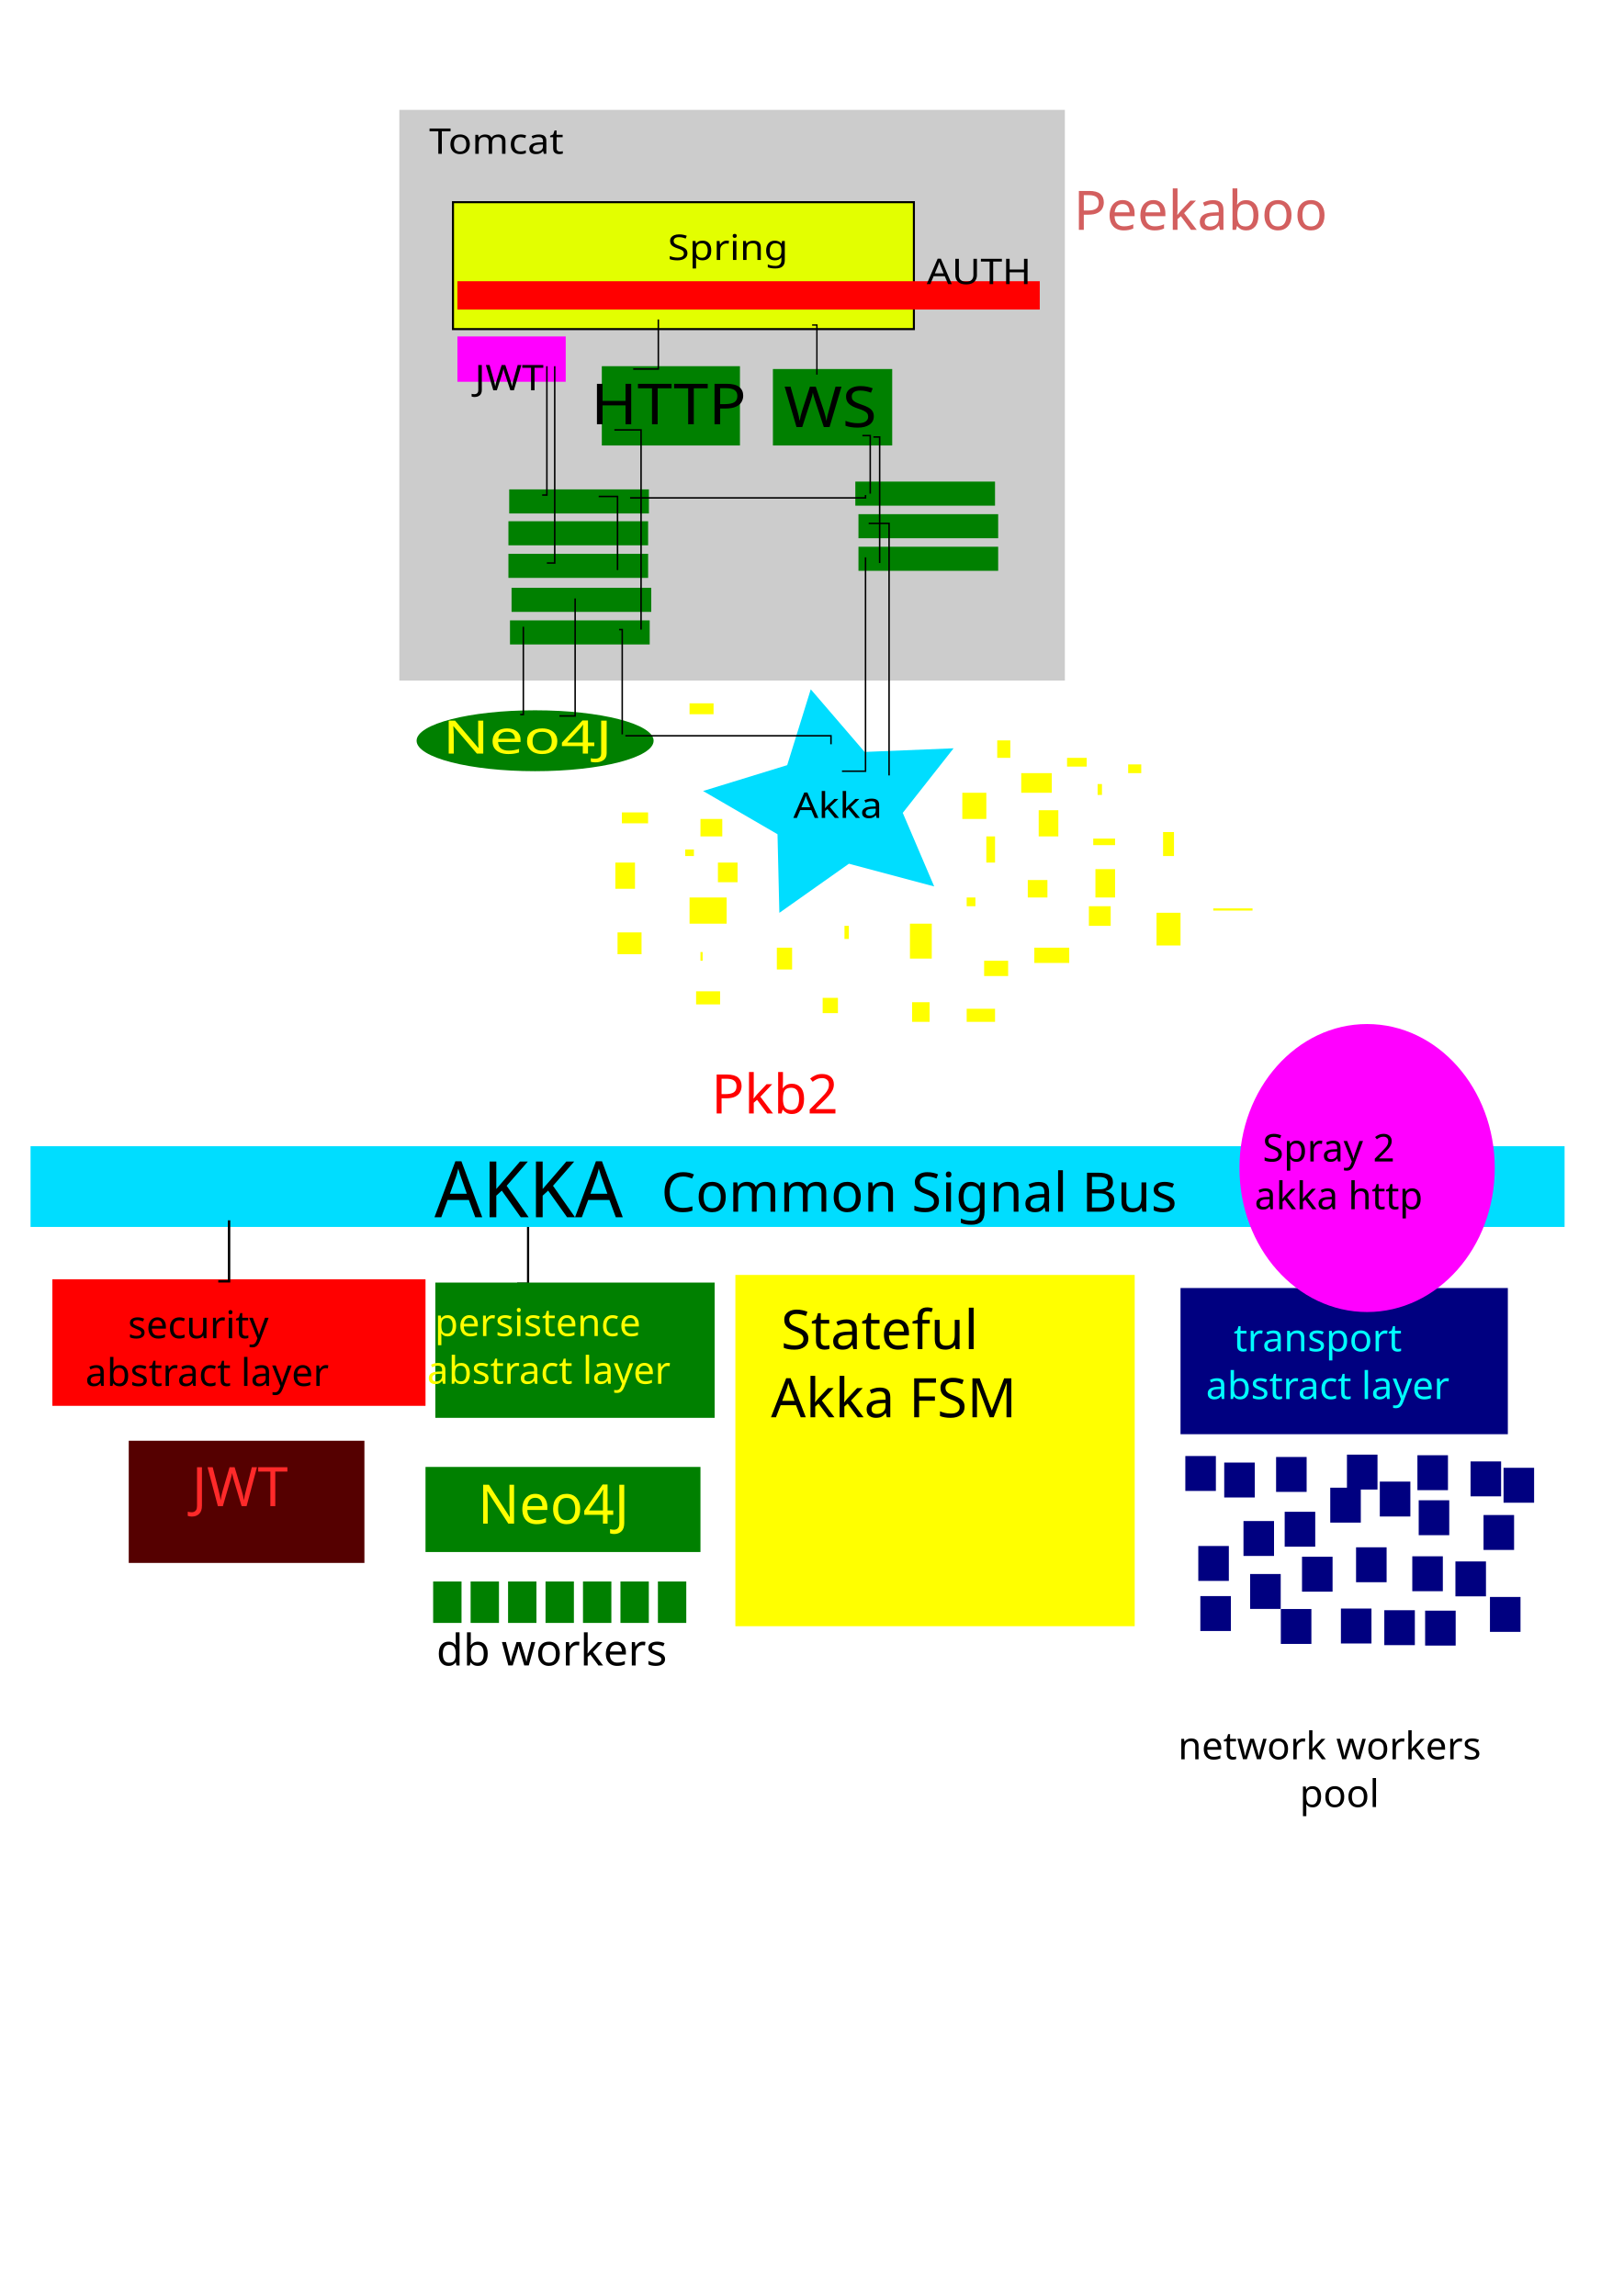
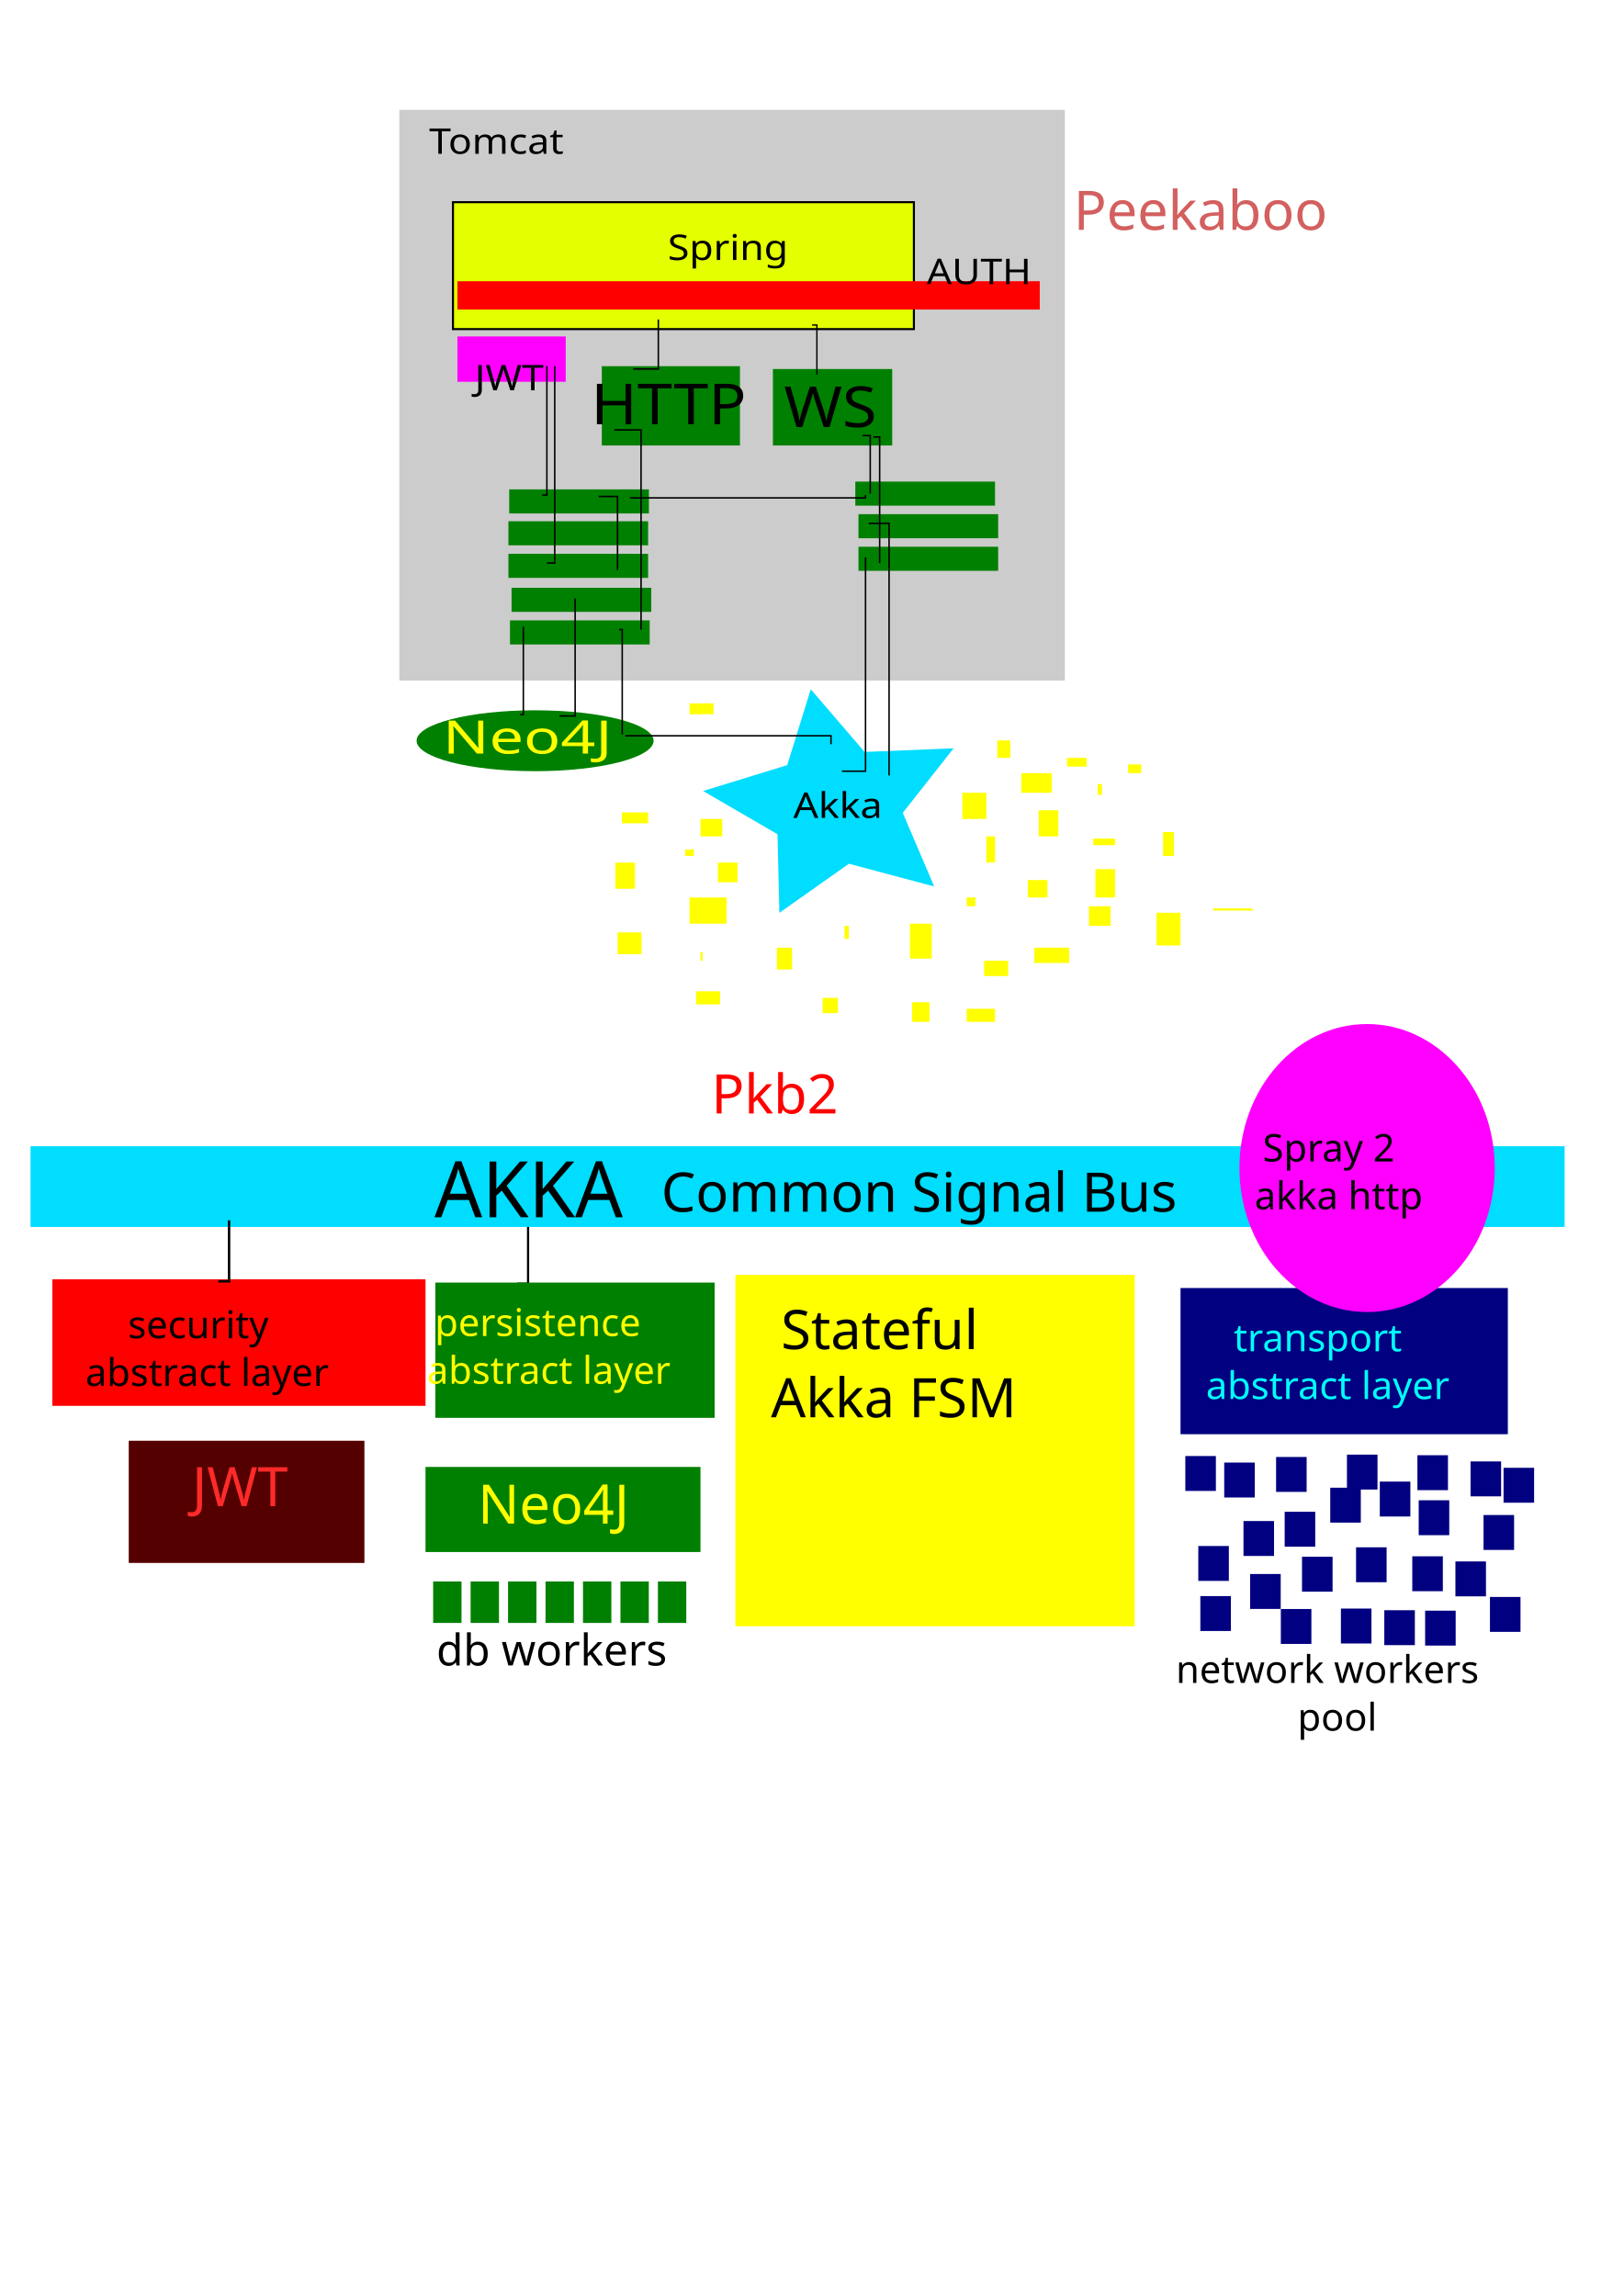
<svg xmlns="http://www.w3.org/2000/svg" width="210mm" height="297mm" viewBox="0 0 744.094 1052.362" id="svg2" version="1.1">
  <defs id="defs4" />
  <g id="layer1">
    <rect style="fill:#cccccc;fill-opacity:1" id="rect4170" width="305" height="261.568" x="183" y="50.362" />
    <rect style="fill:#e3ff00;fill-opacity:1;fill-rule:evenodd;stroke:#000000;stroke-width:0.936px;stroke-linecap:butt;stroke-linejoin:miter;stroke-opacity:1" id="rect3336" width="211.22" height="58.175" x="207.59" y="92.67" />
    <rect style="fill:#008000;fill-opacity:1" id="rect4138" width="63.302" height="36.347" x="275.795" y="167.841" />
    <rect style="fill:#008000;fill-opacity:1" id="rect4140" width="54.67" height="35.049" x="354.203" y="169.139" />
    <path style="fill:none;fill-rule:evenodd;stroke:#000000;stroke-width:0.683px;stroke-linecap:butt;stroke-linejoin:miter;stroke-opacity:1" d="m 301.691,146.422 0,22.717 -11.509,0" id="path4142" />
    <path style="fill:none;fill-rule:evenodd;stroke:#000000;stroke-width:0.621px;stroke-linecap:butt;stroke-linejoin:miter;stroke-opacity:1" d="m 372.167,148.973 2.191,0 0,22.746" id="path4144" />
    <text xml:space="preserve" style="font-style:normal;font-weight:normal;font-size:27.332px;line-height:125%;font-family:sans-serif;letter-spacing:0px;word-spacing:0px;fill:#000000;fill-opacity:1;stroke:none;stroke-width:1px;stroke-linecap:butt;stroke-linejoin:miter;stroke-opacity:1" x="257.191" y="204.71" id="text4146" transform="scale(1.052755,0.9498891)">
      <tspan id="tspan4148" x="257.191" y="204.71">HTTP</tspan>
    </text>
    <text xml:space="preserve" style="font-style:normal;font-weight:normal;font-size:27.332px;line-height:125%;font-family:sans-serif;letter-spacing:0px;word-spacing:0px;fill:#000000;fill-opacity:1;stroke:none;stroke-width:1px;stroke-linecap:butt;stroke-linejoin:miter;stroke-opacity:1" x="341.236" y="206.077" id="text4150" transform="scale(1.052755,0.9498891)">
      <tspan id="tspan4152" x="341.236" y="206.077">WS</tspan>
    </text>
    <rect style="fill:#ff0000;fill-opacity:1" id="rect4154" width="266.875" height="12.981" x="209.616" y="128.898" />
    <text xml:space="preserve" style="font-style:normal;font-weight:normal;font-size:17.082px;line-height:125%;font-family:sans-serif;letter-spacing:0px;word-spacing:0px;fill:#000000;fill-opacity:1;stroke:none;stroke-width:1px;stroke-linecap:butt;stroke-linejoin:miter;stroke-opacity:1" x="403.416" y="137.064" id="text4156" transform="scale(1.052755,0.9498891)">
      <tspan id="tspan4158" x="403.416" y="137.064">AUTH</tspan>
    </text>
    <text xml:space="preserve" style="font-style:normal;font-weight:normal;font-size:17.082px;line-height:125%;font-family:sans-serif;letter-spacing:0px;word-spacing:0px;fill:#000000;fill-opacity:1;stroke:none;stroke-width:1px;stroke-linecap:butt;stroke-linejoin:miter;stroke-opacity:1" x="290.673" y="125.448" id="text4160" transform="scale(1.052755,0.9498891)">
      <tspan id="tspan4162" x="290.673" y="125.448">Spring</tspan>
    </text>
    <rect style="fill:#ff00ff;fill-opacity:1" id="rect4164" width="49.634" height="20.77" x="209.616" y="154.211" />
    <text xml:space="preserve" style="font-style:normal;font-weight:normal;font-size:17.082px;line-height:125%;font-family:sans-serif;letter-spacing:0px;word-spacing:0px;fill:#000000;fill-opacity:1;stroke:none;stroke-width:1px;stroke-linecap:butt;stroke-linejoin:miter;stroke-opacity:1" x="206.628" y="188.311" id="text4166" transform="scale(1.052755,0.9498891)">
      <tspan id="tspan4168" x="206.628" y="188.311">JWT</tspan>
    </text>
    <text xml:space="preserve" style="font-style:normal;font-weight:normal;font-size:17.082px;line-height:125%;font-family:sans-serif;letter-spacing:0px;word-spacing:0px;fill:#000000;fill-opacity:1;stroke:none;stroke-width:1px;stroke-linecap:butt;stroke-linejoin:miter;stroke-opacity:1" x="186.812" y="74.201" id="text4172" transform="scale(1.052755,0.9498891)">
      <tspan id="tspan4174" x="186.812" y="74.201">Tomcat</tspan>
    </text>
    <rect style="fill:#008000;fill-opacity:1" id="rect4176" width="64.021" height="11.034" x="233.354" y="224.308" />
    <rect style="fill:#008000;fill-opacity:1" id="rect4176-3" width="64.021" height="11.034" x="232.994" y="238.912" />
    <rect style="fill:#008000;fill-opacity:1" id="rect4176-6" width="64.021" height="11.034" x="234.433" y="269.417" />
    <rect style="fill:#008000;fill-opacity:1" id="rect4176-7" width="64.021" height="11.034" x="233.713" y="284.346" />
    <rect style="fill:#008000;fill-opacity:1" id="rect4176-5" width="64.021" height="11.034" x="393.407" y="250.595" />
    <rect style="fill:#008000;fill-opacity:1" id="rect4176-35" width="64.021" height="11.034" x="393.407" y="235.667" />
    <rect style="fill:#008000;fill-opacity:1" id="rect4176-62" width="64.021" height="11.034" x="391.968" y="220.738" />
    <rect style="fill:#008000;fill-opacity:1" id="rect4176-1" width="64.021" height="11.034" x="232.994" y="253.84" />
    <ellipse style="fill:#008000;fill-opacity:1" id="path4235" cx="245.223" cy="339.515" rx="54.31" ry="13.955" />
    <text xml:space="preserve" style="font-style:normal;font-weight:normal;font-size:24.329px;line-height:125%;font-family:sans-serif;letter-spacing:0px;word-spacing:0px;fill:#ffff00;fill-opacity:1;stroke:none;stroke-width:1px;stroke-linecap:butt;stroke-linejoin:miter;stroke-opacity:1" x="176.341" y="397.449" id="text4237" transform="scale(1.150674,0.8690556)">
      <tspan id="tspan4239" x="176.341" y="397.449">Neo4J</tspan>
    </text>
    <path style="fill:#00ddff;fill-opacity:1" id="path4260" d="m 382,575.362 -40.03,-12.087 -32.651,26.123 -0.874,-41.806 L 273.51,524.613 313,510.862 l 11.06,-40.326 25.28,33.308 41.77,-1.943 -23.865,34.336 z" transform="matrix(0.9762472,0,0,0.8620138,55.18594,-89.67112)" />
    <text xml:space="preserve" style="font-style:normal;font-weight:normal;font-size:17.082px;line-height:125%;font-family:sans-serif;letter-spacing:0px;word-spacing:0px;fill:#000000;fill-opacity:1;stroke:none;stroke-width:1px;stroke-linecap:butt;stroke-linejoin:miter;stroke-opacity:1" x="345.336" y="394.665" id="text4264" transform="scale(1.052755,0.9498891)">
      <tspan id="tspan4266" x="345.336" y="394.665">Akka</tspan>
    </text>
    <path style="fill:none;fill-rule:evenodd;stroke:#000000;stroke-width:0.683px;stroke-linecap:butt;stroke-linejoin:miter;stroke-opacity:1" d="m 238.389,327.508 1.439,0 0,-40.241" id="path4276" />
    <path style="fill:none;fill-rule:evenodd;stroke:#000000;stroke-width:0.683px;stroke-linecap:butt;stroke-linejoin:miter;stroke-opacity:1" d="m 256.373,328.157 7.193,0 0,-53.871" id="path4278" />
    <path style="fill:none;fill-rule:evenodd;stroke:#000000;stroke-width:0.683px;stroke-linecap:butt;stroke-linejoin:miter;stroke-opacity:1" d="m 286.585,337.243 94.233,0 0,3.894" id="path4280" />
    <path style="fill:none;fill-rule:evenodd;stroke:#000000;stroke-width:0.683px;stroke-linecap:butt;stroke-linejoin:miter;stroke-opacity:1" d="m 398.083,239.886 9.351,0 0,115.531" id="path4282" />
    <path style="fill:none;fill-rule:evenodd;stroke:#000000;stroke-width:0.683px;stroke-linecap:butt;stroke-linejoin:miter;stroke-opacity:1" d="m 288.743,228.203 107.901,0 0,-1.298" id="path4284" />
    <path style="fill:none;fill-rule:evenodd;stroke:#000000;stroke-width:0.683px;stroke-linecap:butt;stroke-linejoin:miter;stroke-opacity:1" d="m 396.644,255.463 0,98.007 -10.79,0" id="path4286" />
    <path style="fill:none;fill-rule:evenodd;stroke:#000000;stroke-width:0.683px;stroke-linecap:butt;stroke-linejoin:miter;stroke-opacity:1" d="m 274.356,227.554 8.632,0 0,33.751" id="path4288" />
    <path style="fill:none;fill-rule:evenodd;stroke:#000000;stroke-width:0.683px;stroke-linecap:butt;stroke-linejoin:miter;stroke-opacity:1" d="m 283.708,288.564 1.439,0 0,48.03" id="path4290" />
    <path style="fill:none;fill-rule:evenodd;stroke:#000000;stroke-width:0.683px;stroke-linecap:butt;stroke-linejoin:miter;stroke-opacity:1" d="m 250.618,167.841 0,59.064 -2.158,0" id="path4292" />
    <path style="fill:none;fill-rule:evenodd;stroke:#000000;stroke-width:0.683px;stroke-linecap:butt;stroke-linejoin:miter;stroke-opacity:1" d="m 254.215,167.841 0,90.218 -3.597,0" id="path4294" />
    <path style="fill:none;fill-rule:evenodd;stroke:#000000;stroke-width:0.683px;stroke-linecap:butt;stroke-linejoin:miter;stroke-opacity:1" d="m 281.55,197.048 12.229,0 0,91.516" id="path4296" />
    <path style="fill:none;fill-rule:evenodd;stroke:#000000;stroke-width:0.683px;stroke-linecap:butt;stroke-linejoin:miter;stroke-opacity:1" d="m 395.205,199.644 3.597,0 0,26.611" id="path4298" />
    <path style="fill:none;fill-rule:evenodd;stroke:#000000;stroke-width:0.683px;stroke-linecap:butt;stroke-linejoin:miter;stroke-opacity:1" d="m 400.241,200.293 2.877,0 0,57.766" id="path4300" />
    <rect style="fill:#00ddff;fill-opacity:1" id="rect4302" width="703" height="37" x="14" y="525.362" />
    <text xml:space="preserve" style="font-style:normal;font-weight:normal;font-size:35.042px;line-height:125%;font-family:sans-serif;letter-spacing:0px;word-spacing:0px;fill:#000000;fill-opacity:1;stroke:none;stroke-width:1px;stroke-linecap:butt;stroke-linejoin:miter;stroke-opacity:1" x="203.312" y="546.378" id="text4304" transform="scale(0.979301,1.021136)">
      <tspan id="tspan4306" x="203.312" y="546.378">AKKA</tspan>
    </text>
    <text xml:space="preserve" style="font-style:normal;font-weight:normal;font-size:25px;line-height:125%;font-family:sans-serif;letter-spacing:0px;word-spacing:0px;fill:#d35f5f;fill-opacity:1;stroke:none;stroke-width:1px;stroke-linecap:butt;stroke-linejoin:miter;stroke-opacity:1" x="492" y="105.362" id="text4308">
      <tspan id="tspan4310" x="492" y="105.362">Peekaboo</tspan>
    </text>
    <text xml:space="preserve" style="font-style:normal;font-weight:normal;font-size:25px;line-height:125%;font-family:sans-serif;letter-spacing:0px;word-spacing:0px;fill:#ff0000;fill-opacity:1;stroke:none;stroke-width:1px;stroke-linecap:butt;stroke-linejoin:miter;stroke-opacity:1" x="326" y="510.362" id="text4312">
      <tspan id="tspan4314" x="326" y="510.362">Pkb2</tspan>
    </text>
    <rect style="fill:#ff0000;fill-opacity:1" id="rect4316" width="171" height="58" x="24" y="586.362" />
    <text xml:space="preserve" style="font-style:normal;font-weight:normal;font-size:17.5px;line-height:125%;font-family:sans-serif;text-align:center;letter-spacing:0px;word-spacing:0px;text-anchor:middle;fill:#000000;fill-opacity:1;stroke:none;stroke-width:1px;stroke-linecap:butt;stroke-linejoin:miter;stroke-opacity:1" x="106.298" y="613.362" id="text4318">
      <tspan id="tspan4320" x="109.083" y="613.362">security </tspan>
      <tspan x="106.298" y="635.237" id="tspan4473">abstract layer</tspan>
    </text>
    <rect style="fill:#008000;fill-opacity:1" id="rect4322" width="126" height="39" x="195" y="672.362" />
    <text xml:space="preserve" style="font-style:normal;font-weight:normal;font-size:25px;line-height:125%;font-family:sans-serif;letter-spacing:0px;word-spacing:0px;fill:#ffff00;fill-opacity:1;stroke:none;stroke-width:1px;stroke-linecap:butt;stroke-linejoin:miter;stroke-opacity:1" x="219" y="698.362" id="text4324">
      <tspan id="tspan4326" x="219" y="698.362">Neo4J</tspan>
    </text>
    <path style="fill:none;fill-rule:evenodd;stroke:#000000;stroke-width:1.097px;stroke-linecap:butt;stroke-linejoin:miter;stroke-opacity:1" d="m 104.978,559.333 0,27.951 -4.951,0" id="path4328" />
    <path style="fill:none;fill-rule:evenodd;stroke:#000000;stroke-width:1px;stroke-linecap:butt;stroke-linejoin:miter;stroke-opacity:1" d="m 242,562.362 0,26 -5,0" id="path4330" />
    <rect style="fill:#ffff00;fill-opacity:1" id="rect4332" width="11" height="12" x="441" y="363.362" />
    <rect style="fill:#ffff00;fill-opacity:1" id="rect4334" width="9" height="12" x="476" y="371.362" />
    <rect style="fill:#ffff00;fill-opacity:1" id="rect4336" width="14" height="9" x="468" y="354.362" />
    <rect style="fill:#ffff00;fill-opacity:1" id="rect4338" width="4" height="12" x="452" y="383.362" />
    <rect style="fill:#ffff00;fill-opacity:1" id="rect4340" width="9" height="8" x="471" y="403.362" />
    <rect style="fill:#ffff00;fill-opacity:1" id="rect4342" width="10" height="3" x="501" y="384.362" />
    <rect style="fill:#ffff00;fill-opacity:1" id="rect4344" width="2" height="5" x="503" y="359.362" />
    <rect style="fill:#ffff00;fill-opacity:1" id="rect4346" width="9" height="4" x="489" y="347.362" />
    <rect style="fill:#ffff00;fill-opacity:1" id="rect4348" width="6" height="4" x="517" y="350.362" />
    <rect style="fill:#ffff00;fill-opacity:1" id="rect4350" width="5" height="11" x="533" y="381.362" />
    <rect style="fill:#ffff00;fill-opacity:1" id="rect4352" width="10" height="9" x="499" y="415.362" />
    <rect style="fill:#ffff00;fill-opacity:1" id="rect4354" width="9" height="13" x="502" y="398.362" />
    <rect style="fill:#ffff00;fill-opacity:1" id="rect4356" width="11" height="15" x="530" y="418.362" />
    <rect style="fill:#ffff00;fill-opacity:1" id="rect4358" width="18" height="1" x="556" y="416.362" />
    <rect style="fill:#ffff00;fill-opacity:1" id="rect4360" width="4" height="4" x="443" y="411.362" />
    <rect style="fill:#ffff00;fill-opacity:1" id="rect4362" width="10" height="16" x="417" y="423.362" />
    <rect style="fill:#ffff00;fill-opacity:1" id="rect4364" width="7" height="10" x="356" y="434.362" />
    <rect style="fill:#ffff00;fill-opacity:1" id="rect4366" width="17" height="12" x="316" y="411.362" />
    <rect style="fill:#ffff00;fill-opacity:1" id="rect4368" width="4" height="3" x="314" y="389.362" />
    <rect style="fill:#ffff00;fill-opacity:1" id="rect4370" width="9" height="12" x="282" y="395.362" />
    <rect style="fill:#ffff00;fill-opacity:1" id="rect4372" width="12" height="5" x="285" y="372.362" />
    <rect style="fill:#ffff00;fill-opacity:1" id="rect4374" width="9" height="9" x="329" y="395.362" />
    <rect style="fill:#ffff00;fill-opacity:1" id="rect4376" width="1" height="4" x="321" y="436.362" />
    <rect style="fill:#ffff00;fill-opacity:1" id="rect4378" width="11" height="10" x="283" y="427.362" />
    <rect style="fill:#ffff00;fill-opacity:1" id="rect4380" width="2" height="6" x="387" y="424.362" />
    <rect style="fill:#ffff00;fill-opacity:1" id="rect4382" width="7" height="7" x="377" y="457.362" />
    <rect style="fill:#ffff00;fill-opacity:1" id="rect4384" width="11" height="6" x="319" y="454.362" />
    <rect style="fill:#ffff00;fill-opacity:1" id="rect4386" width="8" height="9" x="418" y="459.362" />
    <rect style="fill:#ffff00;fill-opacity:1" id="rect4388" width="11" height="7" x="451" y="440.362" />
    <rect style="fill:#ffff00;fill-opacity:1" id="rect4390" width="13" height="6" x="443" y="462.362" />
    <rect style="fill:#ffff00;fill-opacity:1" id="rect4392" width="16" height="7" x="474" y="434.362" />
    <rect style="fill:#ffff00;fill-opacity:1" id="rect4394" width="6" height="8" x="457" y="339.362" />
    <rect style="fill:#ffff00;fill-opacity:1" id="rect4396" width="10" height="8" x="321" y="375.362" />
    <rect style="fill:#ffff00;fill-opacity:1" id="rect4398" width="11" height="5" x="316" y="322.362" />
    <rect style="fill:#000080;fill-opacity:1" id="rect4400" width="150" height="67" x="541" y="590.362" />
    <rect style="fill:#008000;fill-opacity:1" id="rect4402" width="13" height="19" x="215.667" y="724.862" />
    <rect style="fill:#008000;fill-opacity:1" id="rect4402-2" width="13" height="19" x="198.5" y="724.862" />
    <rect style="fill:#008000;fill-opacity:1" id="rect4402-7" width="13" height="19" x="267.167" y="724.862" />
    <rect style="fill:#008000;fill-opacity:1" id="rect4402-0" width="13" height="19" x="250" y="724.862" />
    <rect style="fill:#008000;fill-opacity:1" id="rect4402-9" width="13" height="19" x="301.5" y="724.862" />
    <rect style="fill:#008000;fill-opacity:1" id="rect4402-3" width="13" height="19" x="284.333" y="724.862" />
    <rect style="fill:#008000;fill-opacity:1" id="rect4402-6" width="13" height="19" x="232.833" y="724.862" />
    <text xml:space="preserve" style="font-style:normal;font-weight:normal;font-size:20px;line-height:125%;font-family:sans-serif;letter-spacing:0px;word-spacing:0px;fill:#000000;fill-opacity:1;stroke:none;stroke-width:1px;stroke-linecap:butt;stroke-linejoin:miter;stroke-opacity:1" x="200" y="763.362" id="text4449">
      <tspan id="tspan4451" x="200" y="763.362">db workers</tspan>
    </text>
    <rect style="fill:#008000;fill-opacity:1" id="rect4402-26" width="128" height="62" x="199.5" y="587.862" />
    <text xml:space="preserve" style="font-style:normal;font-weight:normal;font-size:17.5px;line-height:125%;font-family:sans-serif;text-align:center;letter-spacing:0px;word-spacing:0px;text-anchor:middle;fill:#ffff00;fill-opacity:1;stroke:none;stroke-width:1px;stroke-linecap:butt;stroke-linejoin:miter;stroke-opacity:1" x="262.366" y="612.362" id="text4467">
      <tspan id="tspan4469" x="262.366" y="612.362">persistence</tspan>
      <tspan x="265.151" y="634.237" id="tspan4471">abstract layer </tspan>
    </text>
    <rect style="fill:#ffff00;fill-opacity:1" id="rect4475" width="183" height="161" x="337" y="584.362" />
    <rect style="fill:#550000;fill-opacity:1" id="rect4477" width="108" height="56" x="59" y="660.362" />
    <text xml:space="preserve" style="font-style:normal;font-weight:normal;font-size:25px;line-height:125%;font-family:sans-serif;letter-spacing:0px;word-spacing:0px;fill:#ff2a2a;fill-opacity:1;stroke:none;stroke-width:1px;stroke-linecap:butt;stroke-linejoin:miter;stroke-opacity:1" x="88" y="690.362" id="text4479">
      <tspan id="tspan4481" x="88" y="690.362">JWT</tspan>
    </text>
    <text xml:space="preserve" style="font-style:normal;font-weight:normal;font-size:17.5px;line-height:125%;font-family:sans-serif;text-align:center;letter-spacing:0px;word-spacing:0px;text-anchor:middle;fill:#00ffff;fill-opacity:1;stroke:none;stroke-width:1px;stroke-linecap:butt;stroke-linejoin:miter;stroke-opacity:1" x="619.826" y="619.362" id="text4483">
      <tspan id="tspan4485" x="619.826" y="619.362">transport</tspan>
      <tspan x="619.826" y="641.237" id="tspan4487">abstract layer</tspan>
    </text>
    <text xml:space="preserve" style="font-style:normal;font-weight:normal;font-size:25px;line-height:125%;font-family:sans-serif;letter-spacing:0px;word-spacing:0px;fill:#000000;fill-opacity:1;stroke:none;stroke-width:1px;stroke-linecap:butt;stroke-linejoin:miter;stroke-opacity:1" x="303" y="555.362" id="text4489">
      <tspan id="tspan4491" x="303" y="555.362">Common Signal Bus </tspan>
    </text>
    <text xml:space="preserve" style="font-style:normal;font-weight:normal;font-size:25px;line-height:125%;font-family:sans-serif;text-align:center;letter-spacing:0px;word-spacing:0px;text-anchor:middle;fill:#000000;fill-opacity:1;stroke:none;stroke-width:1px;stroke-linecap:butt;stroke-linejoin:miter;stroke-opacity:1" x="425.856" y="618.362" id="text4493">
      <tspan id="tspan4495" x="425.856" y="618.362">Stateful</tspan>
      <tspan x="425.856" y="649.612" id="tspan4497">Akka FSM</tspan>
    </text>
    <ellipse style="fill:#ff00ff;fill-opacity:1" id="path4499" cx="626.5" cy="535.362" rx="58.5" ry="66" />
    <text xml:space="preserve" style="font-style:normal;font-weight:normal;font-size:17.5px;line-height:125%;font-family:sans-serif;text-align:center;letter-spacing:0px;word-spacing:0px;text-anchor:middle;fill:#000000;fill-opacity:1;stroke:none;stroke-width:1px;stroke-linecap:butt;stroke-linejoin:miter;stroke-opacity:1" x="624.843" y="532.362" id="text4501">
      <tspan id="tspan4503" x="624.843" y="532.362">Spray 2</tspan>
      <tspan x="624.843" y="554.237" id="tspan4505">akka http</tspan>
    </text>
    <rect style="fill:#000080;fill-opacity:1" id="rect4509" width="14" height="16" x="543.2" y="667.362" />
    <rect style="fill:#000080;fill-opacity:1" id="rect4509-1" width="14" height="16" x="549.142" y="708.602" />
    <rect style="fill:#000080;fill-opacity:1" id="rect4509-8" width="14" height="16" x="561.025" y="670.362" />
    <rect style="fill:#000080;fill-opacity:1" id="rect4509-7" width="14" height="16" x="632.325" y="679.082" />
    <rect style="fill:#000080;fill-opacity:1" id="rect4509-9" width="14" height="16" x="634.383" y="738.042" />
    <rect style="fill:#000080;fill-opacity:1" id="rect4509-2" width="14" height="16" x="617.266" y="666.722" />
    <rect style="fill:#000080;fill-opacity:1" id="rect4509-0" width="14" height="16" x="621.441" y="709.202" />
    <rect style="fill:#000080;fill-opacity:1" id="rect4509-23" width="14" height="16" x="572.908" y="721.442" />
    <rect style="fill:#000080;fill-opacity:1" id="rect4509-75" width="14" height="16" x="586.967" y="737.482" />
    <rect style="fill:#000080;fill-opacity:1" id="rect4509-92" width="14" height="16" x="614.5" y="737.282" />
    <rect style="fill:#000080;fill-opacity:1" id="rect4509-28" width="14" height="16" x="689.033" y="672.762" />
    <rect style="fill:#000080;fill-opacity:1" id="rect4509-97" width="14" height="16" x="653.091" y="738.242" />
    <rect style="fill:#000080;fill-opacity:1" id="rect4509-3" width="14" height="16" x="666.975" y="715.682" />
    <rect style="fill:#000080;fill-opacity:1" id="rect4509-6" width="14" height="16" x="650.15" y="687.642" />
    <rect style="fill:#000080;fill-opacity:1" id="rect4509-93" width="14" height="16" x="569.85" y="697.162" />
    <rect style="fill:#000080;fill-opacity:1" id="rect4509-19" width="14" height="16" x="588.733" y="692.922" />
    <rect style="fill:#000080;fill-opacity:1" id="rect4509-4" width="14" height="16" x="596.675" y="713.522" />
    <rect style="fill:#000080;fill-opacity:1" id="rect4509-78" width="14" height="16" x="584.792" y="667.802" />
    <rect style="fill:#000080;fill-opacity:1" id="rect4509-45" width="14" height="16" x="647.208" y="713.322" />
    <rect style="fill:#000080;fill-opacity:1" id="rect4509-03" width="14" height="16" x="673.916" y="669.842" />
    <rect style="fill:#000080;fill-opacity:1" id="rect4509-61" width="14" height="16" x="550.083" y="731.562" />
    <rect style="fill:#000080;fill-opacity:1" id="rect4509-06" width="14" height="16" x="682.8" y="731.962" />
    <rect style="fill:#000080;fill-opacity:1" id="rect4509-32" width="14" height="16" x="679.858" y="694.402" />
    <rect style="fill:#000080;fill-opacity:1" id="rect4509-061" width="14" height="16" x="609.617" y="681.882" />
    <rect style="fill:#000080;fill-opacity:1" id="rect4509-5" width="14" height="16" x="649.558" y="667.002" />
-     <text xml:space="preserve" style="font-style:normal;font-weight:normal;font-size:17.5px;line-height:125%;font-family:sans-serif;text-align:center;letter-spacing:0px;word-spacing:0px;text-anchor:middle;fill:#000000;fill-opacity:1;stroke:none;stroke-width:1px;stroke-linecap:butt;stroke-linejoin:miter;stroke-opacity:1" x="625.228" y="806.362" id="text4670">
-       <tspan id="tspan4672" x="625.228" y="806.362">network workers</tspan>
-       <tspan x="625.228" y="828.237" id="tspan4674">pool</tspan>
+     <text xml:space="preserve" style="font-style:normal;font-weight:normal;font-size:17.5px;line-height:125%;font-family:sans-serif;text-align:center;letter-spacing:0px;word-spacing:0px;text-anchor:middle;fill:#000000;fill-opacity:1;stroke:none;stroke-width:1px;stroke-linecap:butt;stroke-linejoin:miter;stroke-opacity:1" x="624.228" y="771.362" id="text4670">
+       <tspan id="tspan4672" x="624.228" y="771.362">network workers</tspan>
+       <tspan x="624.228" y="793.237" id="tspan4674">pool</tspan>
    </text>
  </g>
</svg>
